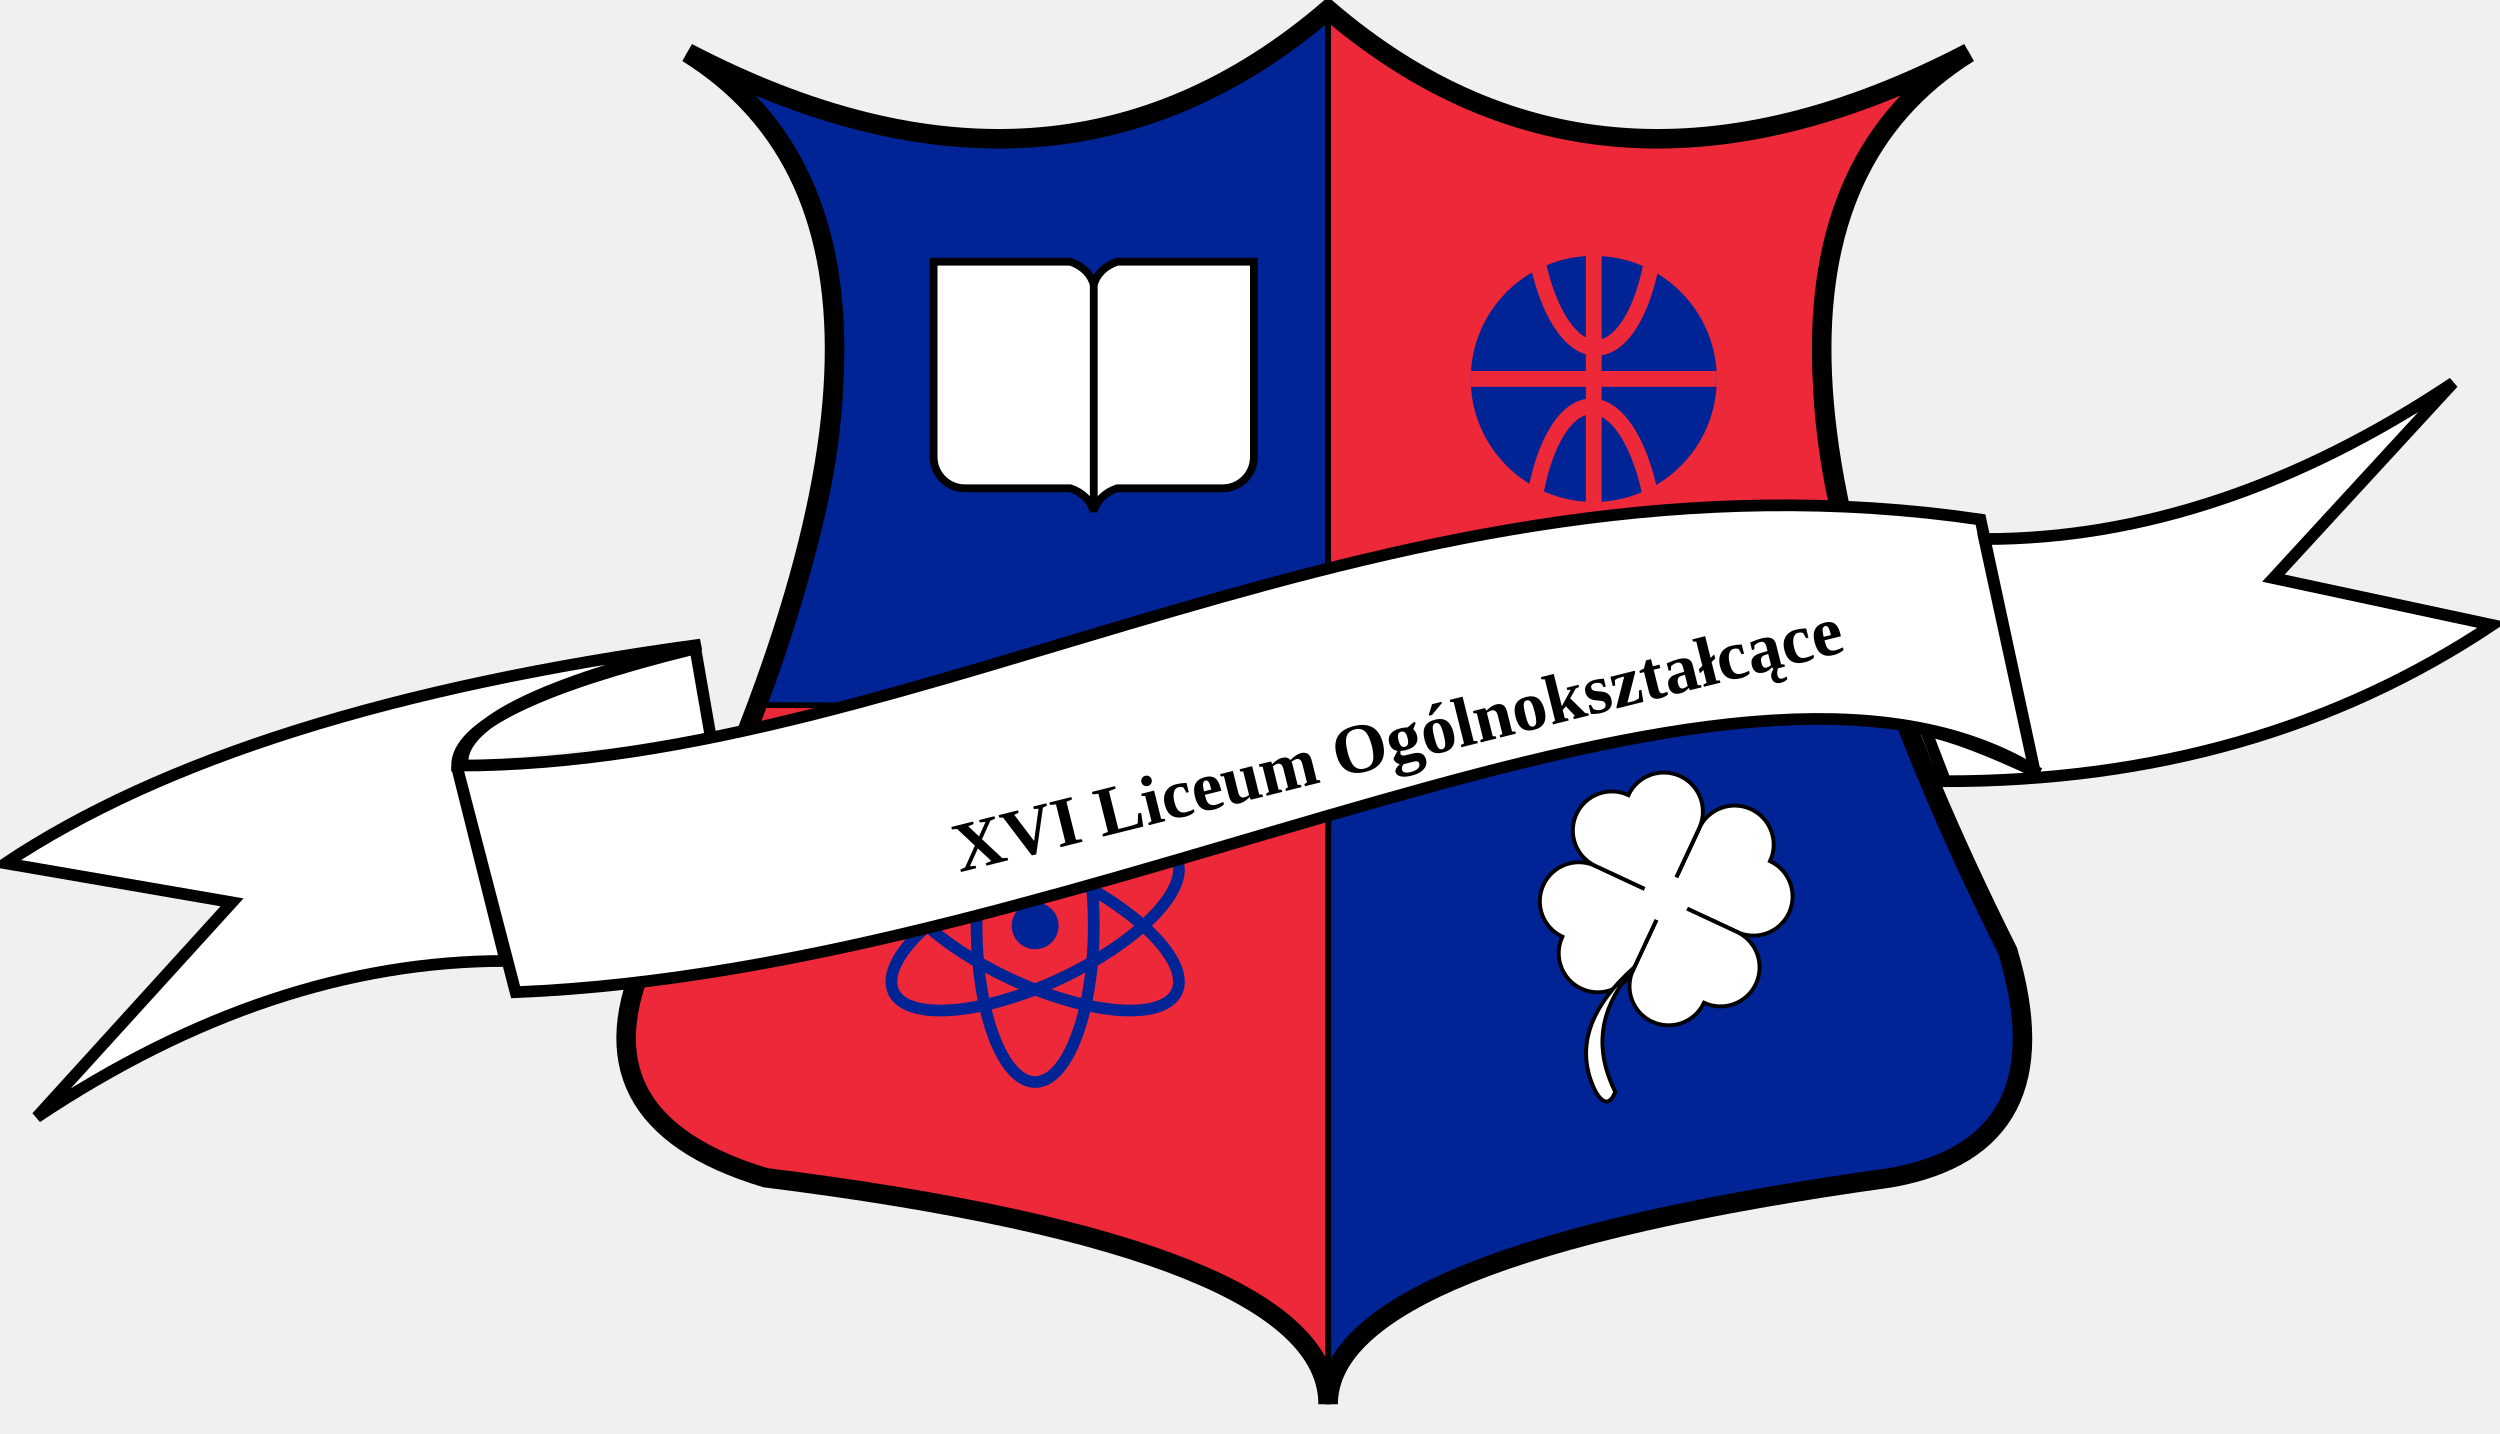
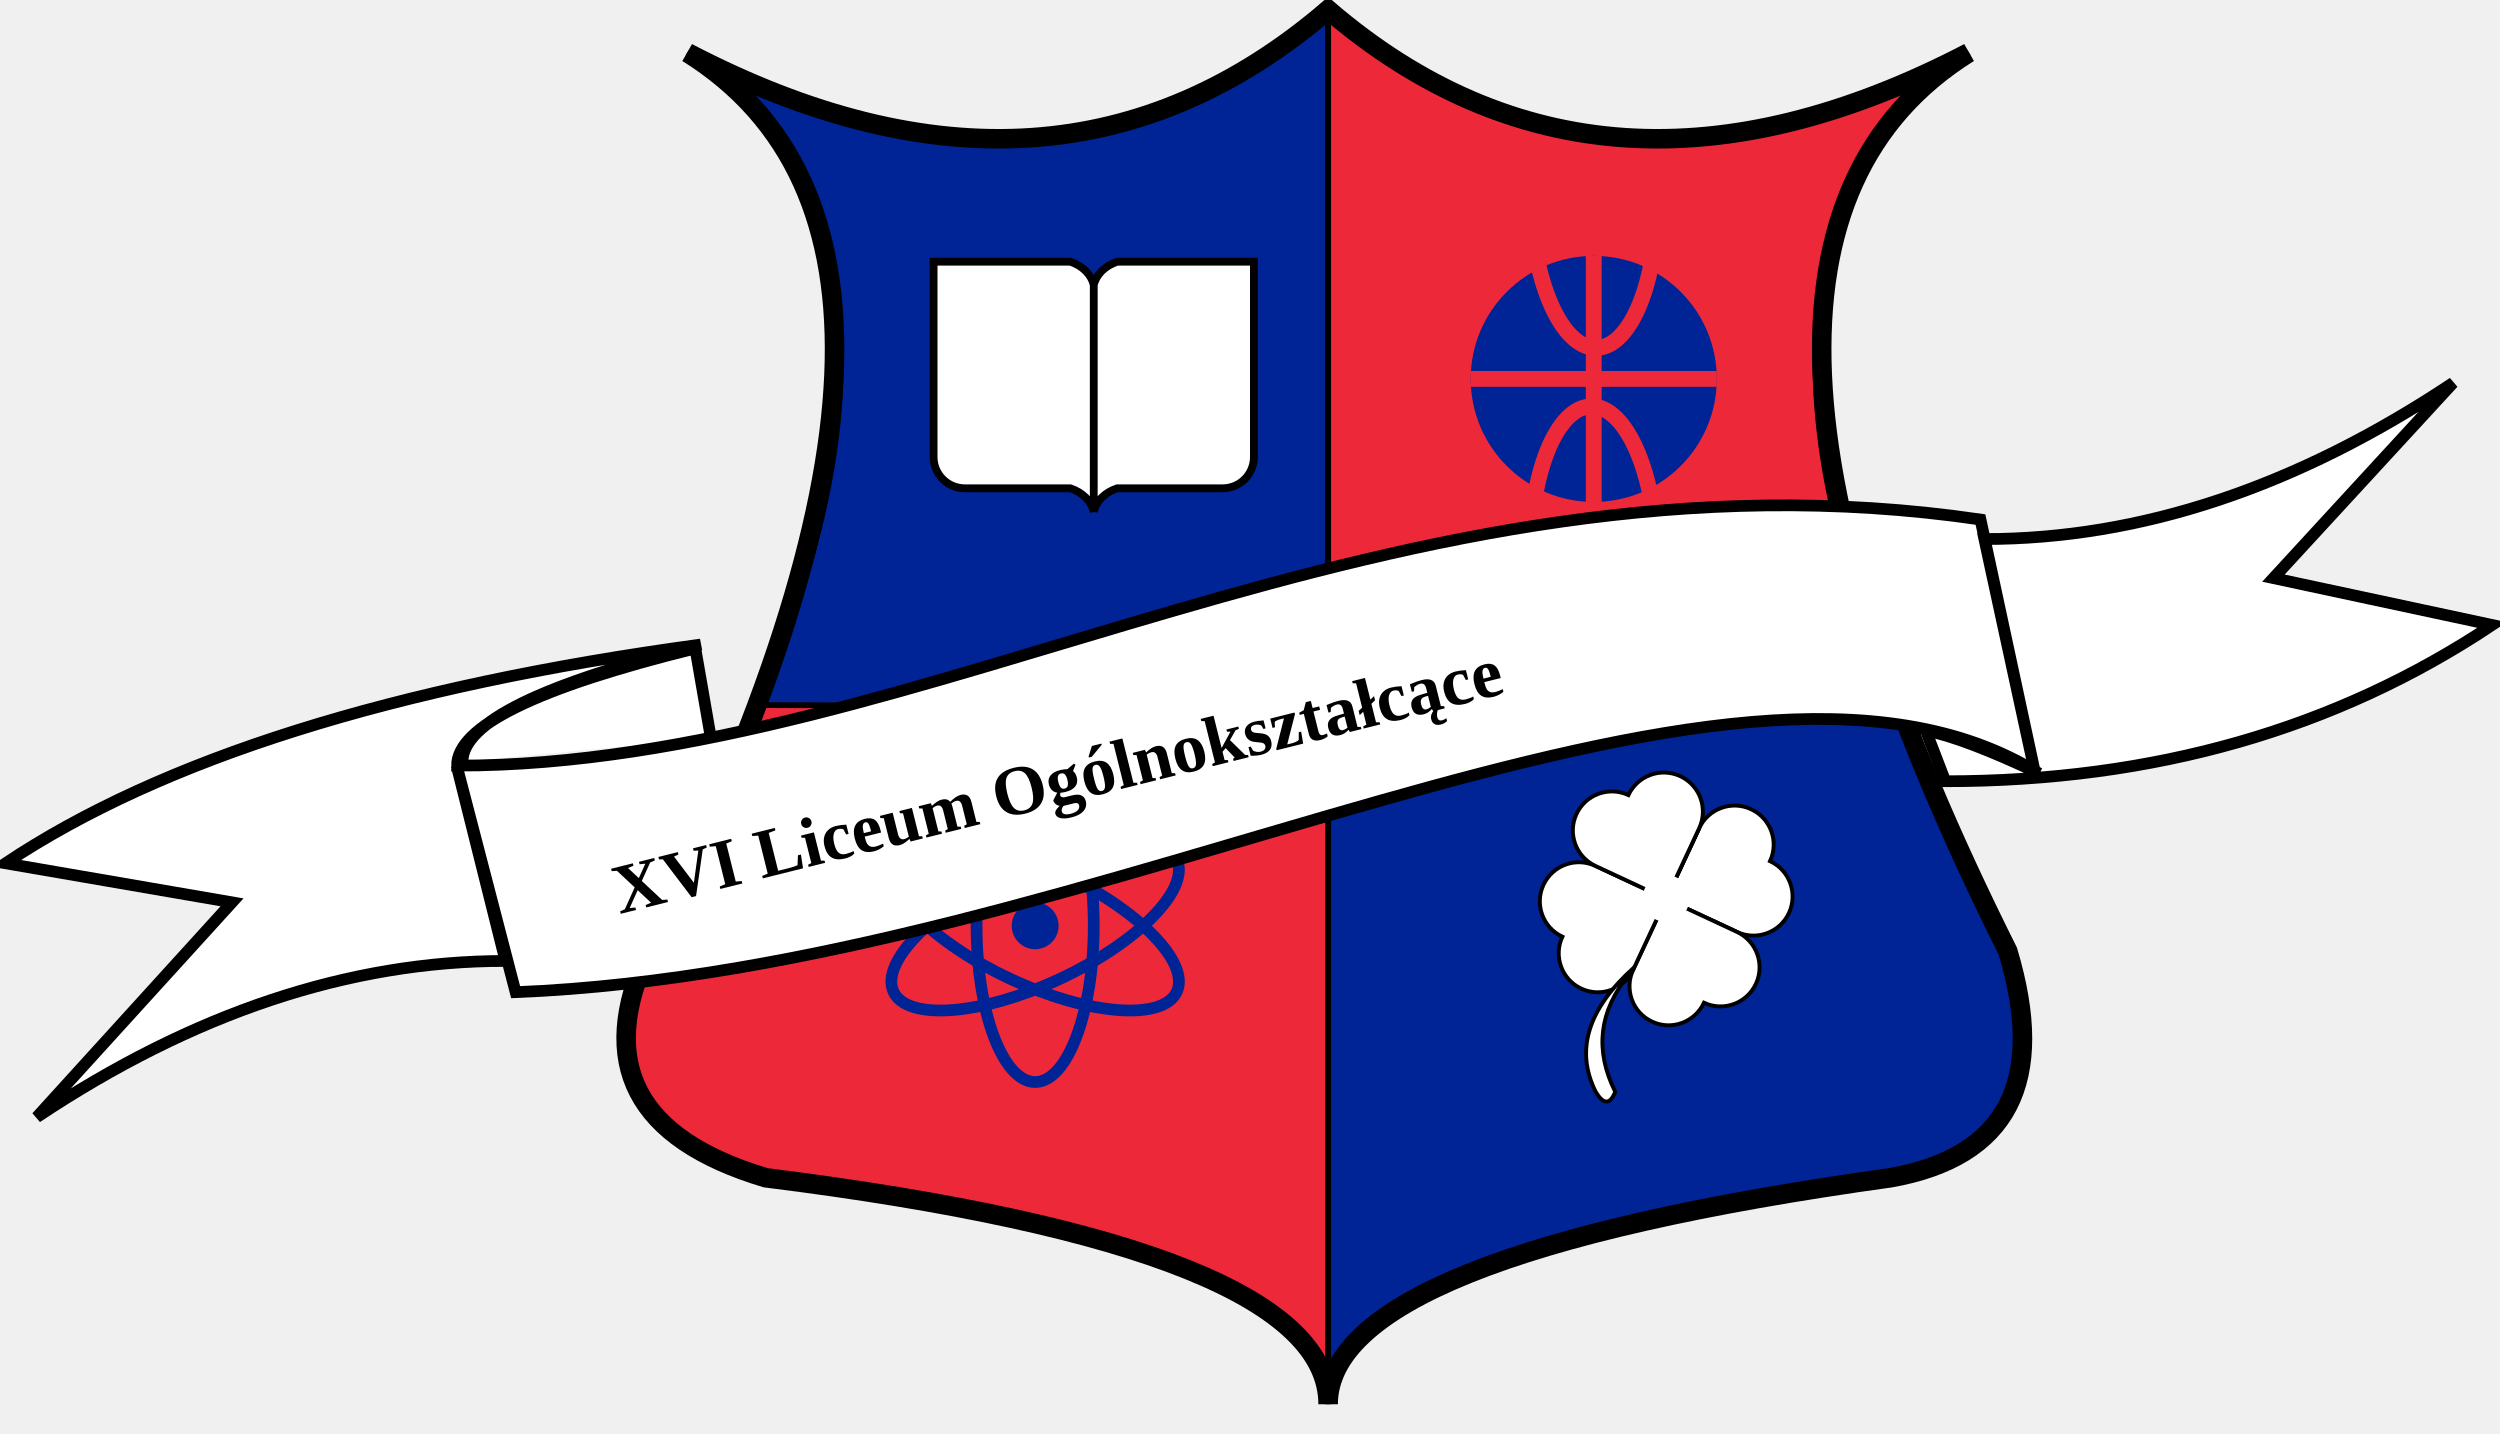
<svg xmlns="http://www.w3.org/2000/svg" version="1.0" width="640pt" height="367pt" viewBox="0 0 640 367" preserveAspectRatio="xMidYMid meet">
  <g transform="translate(0,367) scale(0.1,-0.1)" fill="#000000" stroke="none">
    <path d="M3400 3645      q -700 -600 -1640 -110     q 680 -500 180 -1675     l 1460 0     l 0 1785 z" style="fill:#002395;stroke:black;stroke-width:15;opacity:1" />
    <path d="M3400 3645      q 700 -600 1640 -110     q -680 -500 -180 -1675     l -1460 0     l 0 1785 z" style="fill:#ed2939;stroke:black;stroke-width:15;opacity:1" />
    <path d="M3400 1860      l 1460 0      q 120 -310 280 -625     q 150 -500 -300 -580     q -1440 -200 -1440 -580     l 0 1785     z" style="fill:#002395;stroke:black;stroke-width:15;opacity:1" />
    <path d="M3400 1860      l 0 -1780      q -0 380 -1440 580     q -500 150 -300 580     q 160 315 280 625     z" style="fill:#ed2939;stroke:black;stroke-width:15;opacity:1" />
    <path d="M3400 3645     q 700 -600 1640 -110     q -800 -500 100 -2300     q 150 -500 -300 -580     q -1440 -200 -1440 -580     q 0 400 -1440 580     q -500 150 -300 580     q 900 1800 100 2300     q 940 -490 1640 110 z     " style="fill:none;stroke:black;stroke-width:50;opacity:1" />
    <g transform="translate(300,900) scale(0.9,0.9)">
      <circle r="350" cx="4200" cy="2000" fill="#002395" />
      <g style="fill:#ed2939;stroke:#ed2939;stroke-width:45">
        <path d="M4200 2350 v-700" />
        <path d="M3850 2000 h 700" />
        <path d="M4020 2520 a 100 240 1 0 1 360 0" style="fill:none;" />
        <path d="M4020 1490 a 100 240 1 0 0 360 0" style="fill:none;" />
      </g>
    </g>
    <g transform="translate(100,0)" style="fill:none;stroke:#002395;stroke-width:30">
      <ellipse rx="150" ry="400" cx="2550" cy="1300" />
      <ellipse rx="150" ry="400" cx="2550" cy="1300" transform="rotate(65, 2550, 1300)" />
      <ellipse rx="150" ry="400" cx="2550" cy="1300" transform="rotate(-65, 2550, 1300)" />
      <circle r="60" cx="2550" cy="1300" fill="#002395" stroke="none" />
    </g>
    <path d="M2390 3000 h350      a 100 80 0 0 0 60 -60     a 100 80 0 0 0 60 60     h350 v-500     a 80 80 0 0 0 -80 -80     h-270     a 100 80 0 0 1 -60 -60     v 580     v -580     a 100 80 0 0 1 -60 60     h-270     a 80 80 0 0 0 -80 80     z" style="fill:white;stroke:black;stroke-width:20" />
    <g transform="translate(80.00,-00.00)" stroke="black" stroke-width="10" fill="white">
      <path transform="rotate(-25, 4270 1550)" d="M4270 1550 v-200 h200          a100,100 90 0,1 0,200         a100,100 90 0,1 -200,0         z" />
      <path transform="rotate(-115, 4270 1550)" d="M 4470 1550 h200          a100,100 90 0,1 0,200         a100,100 90 0,1 -200,0         z" />
      <path transform="rotate(-205, 4270 1550)" d="M 4270 1550 v200 h200          a100,100 90 0,1 0,200         a100,100 90 0,1 -200,0         z" />
      <path transform="rotate(-295, 4270 1550)" d="M 4070 1550 h200          a100,100 90 0,1 0,200         a100,100 90 0,1 -200,0         z" />
      <circle r="60" cx="4185" cy="1370" fill="white" stroke="none" />
      <path d="M4105 1195          q -180 -160 -100 -320         q 30 -50 50 0         q -80 160 35 300" />
    </g>
    <path d="M1820 1780 l -40 230     q-610 -150 -610 -300     c 1200 0, 2400 850, 3900 630     l 140 -650     l -130 600     q 600 0 1200 400     l -460 -500     l 560 -120     q -600 -400 -1400 -400     l -50 130     q 100 -20 290 -110     c -800 500, -2400 -500, -3900 -560     l -151 580     l 125 -500     q -600 0 -1200 -400     l 500 550     l -580 100     q 600 400 1780 560     q-610 -150 -610 -300" fill="white" stroke="black" stroke-width="30" fill-opacity="1.0" />
-     <text x="2400" y="-1700" textLength="14em" font-family="Times New Roman, Arial, Helvetica, Verdana" font-weight="bold" transform="rotate(14, 3500, 1800) scale(1,-1)" font-size="15em">XVI Liceum Ogólnokształcące
-         
-     </text>
+     <path id="curve" d="M2400 01800 c 2000 200 2400 -150 , 3300 150" transform="rotate(14, 3500, -1800) scale(1,-1)" fill="transparent" stroke="black" stroke-width="30" />
+     <text x="2400" y="-1700" textLength="14em" font-family="Times New Roman, Arial, Helvetica, Verdana" font-weight="bold" transform="rotate(14, 3500, -1800) scale(1,-1)" font-size="15em">XVI Liceum Ogólnokształcące</text>
  </g>
</svg>
